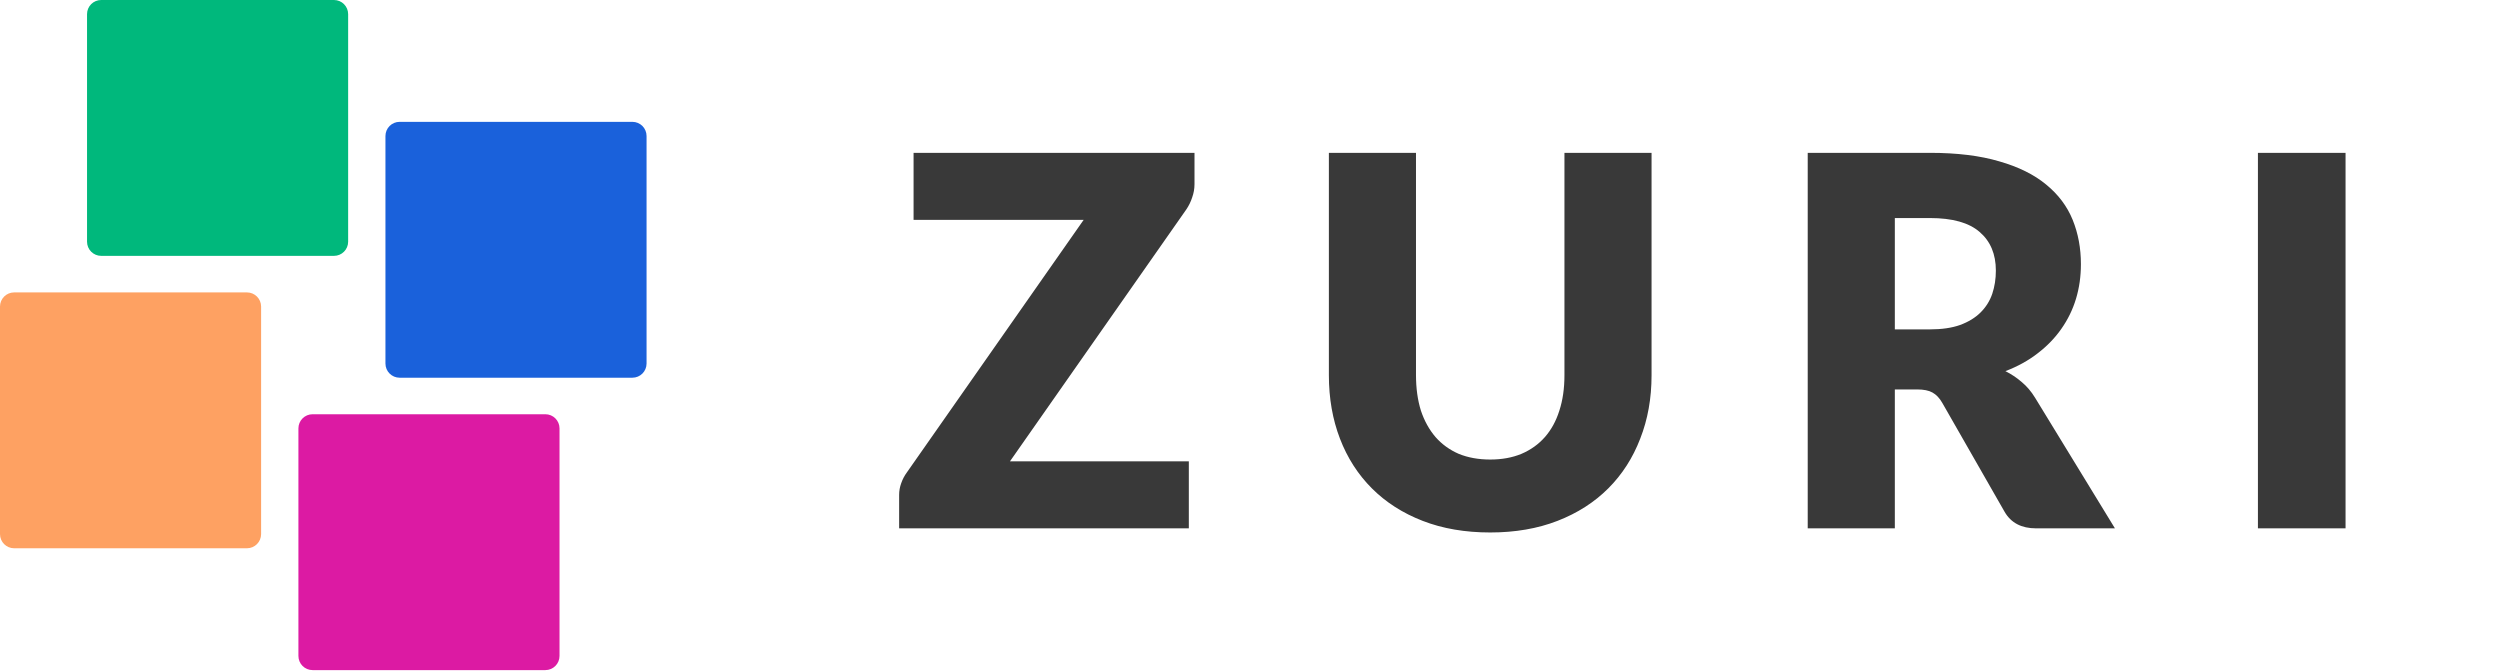
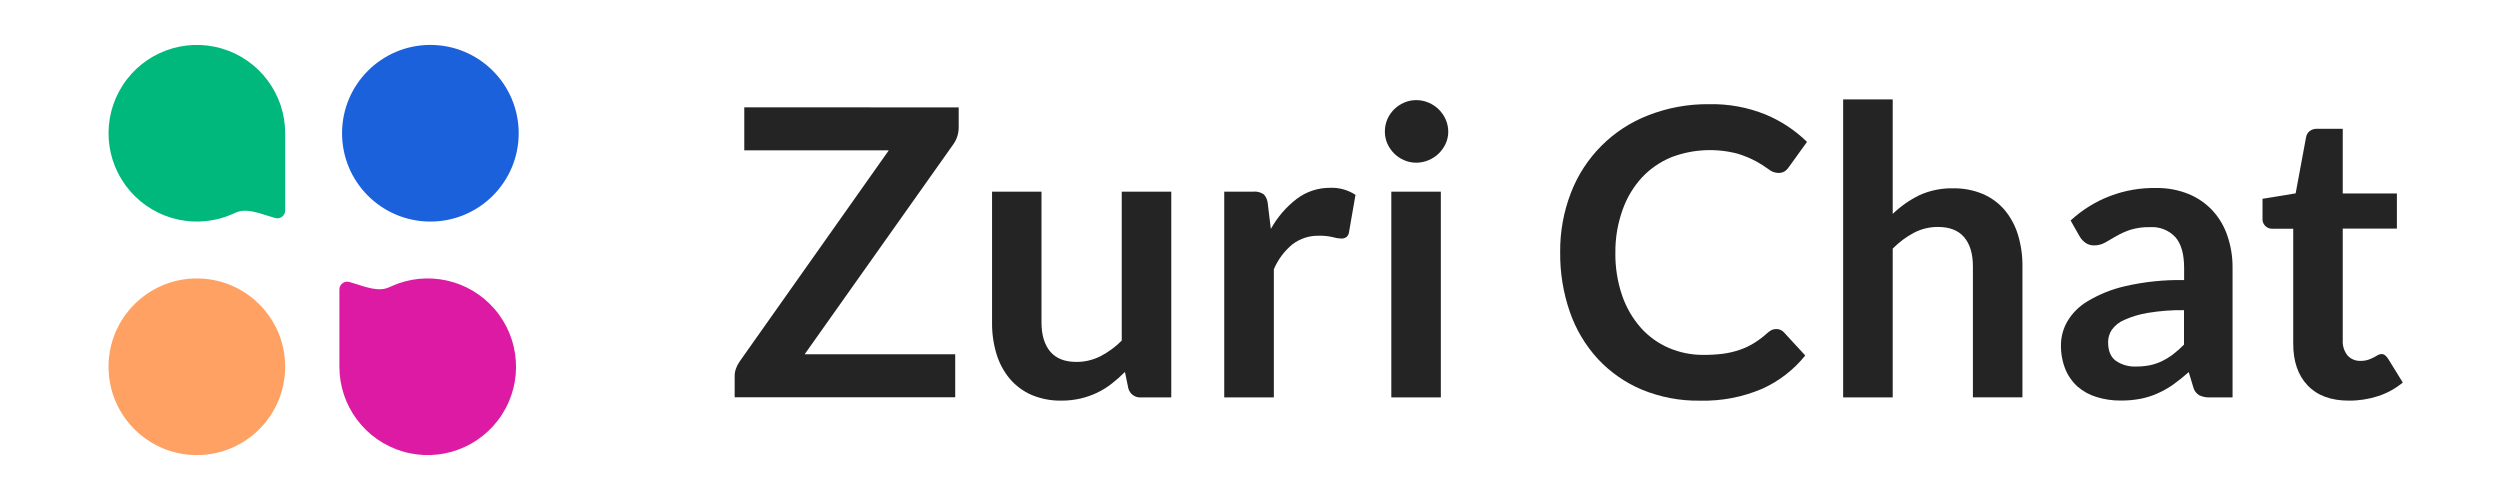
- <svg xmlns="http://www.w3.org/2000/svg" width="194" height="52" viewBox="0 0 194 52" fill="none">
-   <path d="M92.693 11.86V14.3C92.693 14.647 92.633 14.987 92.513 15.32C92.406 15.653 92.253 15.967 92.053 16.26L78.373 35.8H92.253V41H69.773V38.4C69.773 38.093 69.826 37.793 69.933 37.5C70.039 37.193 70.186 36.913 70.373 36.66L84.093 17.06H70.893V11.86H92.693ZM115.641 35.66C116.548 35.66 117.354 35.513 118.061 35.22C118.781 34.913 119.388 34.48 119.881 33.92C120.374 33.36 120.748 32.68 121.001 31.88C121.268 31.067 121.401 30.147 121.401 29.12V11.86H128.161V29.12C128.161 30.907 127.868 32.547 127.281 34.04C126.708 35.533 125.881 36.82 124.801 37.9C123.721 38.98 122.408 39.82 120.861 40.42C119.314 41.02 117.574 41.32 115.641 41.32C113.694 41.32 111.948 41.02 110.401 40.42C108.854 39.82 107.541 38.98 106.461 37.9C105.381 36.82 104.554 35.533 103.981 34.04C103.408 32.547 103.121 30.907 103.121 29.12V11.86H109.881V29.1C109.881 30.127 110.008 31.047 110.261 31.86C110.528 32.66 110.908 33.347 111.401 33.92C111.894 34.48 112.494 34.913 113.201 35.22C113.921 35.513 114.734 35.66 115.641 35.66ZM147.039 30.22V41H140.279V11.86H149.759C151.866 11.86 153.659 12.08 155.139 12.52C156.632 12.947 157.846 13.547 158.779 14.32C159.726 15.093 160.412 16.007 160.839 17.06C161.266 18.113 161.479 19.26 161.479 20.5C161.479 21.447 161.352 22.34 161.099 23.18C160.846 24.02 160.466 24.8 159.959 25.52C159.466 26.227 158.852 26.86 158.119 27.42C157.399 27.98 156.566 28.44 155.619 28.8C156.072 29.027 156.492 29.307 156.879 29.64C157.279 29.973 157.626 30.38 157.919 30.86L164.119 41H157.999C156.866 41 156.052 40.573 155.559 39.72L150.719 31.26C150.506 30.887 150.252 30.62 149.959 30.46C149.679 30.3 149.279 30.22 148.759 30.22H147.039ZM147.039 25.56H149.759C150.679 25.56 151.459 25.447 152.099 25.22C152.752 24.98 153.286 24.653 153.699 24.24C154.112 23.827 154.412 23.347 154.599 22.8C154.786 22.24 154.879 21.64 154.879 21C154.879 19.72 154.459 18.72 153.619 18C152.792 17.28 151.506 16.92 149.759 16.92H147.039V25.56ZM182.015 41H175.215V11.86H182.015V41Z" fill="#393939" />
-   <rect x="6.754" width="20.262" height="19.855" rx="1.099" fill="#00B87C" />
-   <rect y="22.691" width="20.262" height="19.855" rx="1.099" fill="#FEA162" />
-   <rect x="29.911" y="9.455" width="20.262" height="19.855" rx="1.099" fill="#1A61DB" />
-   <rect x="23.157" y="32.145" width="20.262" height="19.855" rx="1.099" fill="#DC1AA3" />
+ <svg xmlns="http://www.w3.org/2000/svg" id="Layer_2" width="200" height="40" data-name="Layer 2" viewBox="0 0 624.93 128">
+   <path d="M65.47,34.11A22.61,22.61,0,1,0,52.16,54.72c1.63-.74,3-1.45,8.42.38.64.21,1.42.43,2.29.7a2,2,0,0,0,2.6-1.91Z" style="fill:#00b87c" />
+   <path d="M79.35,93.89A22.61,22.61,0,1,0,92.66,73.28c-1.64.74-3,1.45-8.43-.38-.63-.21-1.41-.43-2.28-.7a2,2,0,0,0-2.6,1.91Z" style="fill:#dc1aa3" />
+   <circle cx="102.64" cy="34.11" r="22.61" style="fill:#1a61db" />
+   <circle cx="42.86" cy="93.89" r="22.61" style="fill:#fea162" />
+   <path d="M237.89,27.49v5.09a7.48,7.48,0,0,1-1.34,4.31L198.45,90.7H237v11H180.54V96.3a5.31,5.31,0,0,1,.36-2,7.83,7.83,0,0,1,.92-1.77L220,38.48H183v-11Z" style="fill:#242424" />
+   <path d="M259.09,49.06V82.54q0,4.81,2.24,7.47c1.48,1.76,3.72,2.64,6.7,2.64a13.47,13.47,0,0,0,6.16-1.46,21.76,21.76,0,0,0,5.44-4V49.06h12.68v52.68h-7.75a3.13,3.13,0,0,1-3.24-2.31l-.87-4.21a36.4,36.4,0,0,1-3.39,3,19.89,19.89,0,0,1-3.72,2.31,20.61,20.61,0,0,1-4.26,1.49,21.35,21.35,0,0,1-4.91.54,18.8,18.8,0,0,1-7.62-1.46A15.35,15.35,0,0,1,251,97a18,18,0,0,1-3.42-6.34,26.78,26.78,0,0,1-1.15-8.08V49.06Z" style="fill:#242424" />
+   <path d="M305.87,101.74V49.06h7.44a4,4,0,0,1,2.72.72,4.09,4.09,0,0,1,1,2.46l.77,6.37a25,25,0,0,1,6.62-7.7A14,14,0,0,1,333,48.08a11,11,0,0,1,6.47,1.8l-1.65,9.5a2,2,0,0,1-.66,1.31,2.27,2.27,0,0,1-1.39.38,8.69,8.69,0,0,1-2.11-.36,14.05,14.05,0,0,0-3.54-.36,10.74,10.74,0,0,0-6.78,2.19,16.74,16.74,0,0,0-4.77,6.39v32.81Z" style="fill:#242424" />
+   <path d="M363.22,33.71a7.32,7.32,0,0,1-.67,3.08,8.63,8.63,0,0,1-1.77,2.51A8.37,8.37,0,0,1,358.19,41a8,8,0,0,1-3.19.65,7.59,7.59,0,0,1-3.1-.65,8.07,8.07,0,0,1-2.55-1.72,8.49,8.49,0,0,1-1.72-2.51,7.62,7.62,0,0,1-.64-3.08,8.15,8.15,0,0,1,.64-3.19A8.35,8.35,0,0,1,349.35,28a8.07,8.07,0,0,1,2.55-1.72,7.59,7.59,0,0,1,3.1-.65,8,8,0,0,1,3.19.65A8.37,8.37,0,0,1,360.78,28a8.48,8.48,0,0,1,1.77,2.56A7.83,7.83,0,0,1,363.22,33.71Zm-1.9,15.35v52.68H348.64V49.06Z" style="fill:#242424" />
+   <path d="M447.22,84.23a2.6,2.6,0,0,1,1.95.87L454.61,91a29.82,29.82,0,0,1-11.12,8.57,38.18,38.18,0,0,1-15.84,3,37.46,37.46,0,0,1-14.86-2.82,32.74,32.74,0,0,1-11.27-7.86,34.29,34.29,0,0,1-7.16-12,45.13,45.13,0,0,1-2.49-15.25,41,41,0,0,1,2.77-15.33,34.59,34.59,0,0,1,19.84-19.82A41.56,41.56,0,0,1,430,26.67a36.44,36.44,0,0,1,14.46,2.65,33.72,33.72,0,0,1,10.6,7l-4.62,6.41a4.3,4.3,0,0,1-1,1.08,3,3,0,0,1-1.77.46,4,4,0,0,1-2.42-.92,28.91,28.91,0,0,0-3.13-2,25.89,25.89,0,0,0-4.8-2,27.82,27.82,0,0,0-17,.9,21.56,21.56,0,0,0-7.54,5.21,23.89,23.89,0,0,0-4.93,8.25A31.65,31.65,0,0,0,406,64.62a32.55,32.55,0,0,0,1.77,11.14,24.42,24.42,0,0,0,4.8,8.21,20.43,20.43,0,0,0,7.14,5.11,22,22,0,0,0,8.83,1.77,39.61,39.61,0,0,0,5.11-.3,22.58,22.58,0,0,0,4.21-1,18.64,18.64,0,0,0,3.64-1.72,23,23,0,0,0,3.42-2.59,5,5,0,0,1,1.07-.75A2.72,2.72,0,0,1,447.22,84.23Z" style="fill:#242424" />
+   <path d="M464.31,101.74V25.44H477V54.76A27.15,27.15,0,0,1,483.77,50a19.78,19.78,0,0,1,8.68-1.79,19,19,0,0,1,7.65,1.46,15.25,15.25,0,0,1,5.57,4.11,18.05,18.05,0,0,1,3.39,6.31,26.9,26.9,0,0,1,1.15,8.09v33.53H497.53V68.21q0-4.83-2.23-7.47t-6.7-2.64a13.21,13.21,0,0,0-6.16,1.48A22.46,22.46,0,0,0,477,63.64v38.1Z" style="fill:#242424" />
+   <path d="M564,101.74h-5.7a6.09,6.09,0,0,1-2.82-.54A3.45,3.45,0,0,1,553.91,99l-1.13-3.75a45,45,0,0,1-3.93,3.16,23.72,23.72,0,0,1-4,2.28,20.18,20.18,0,0,1-4.36,1.39,26.12,26.12,0,0,1-5.14.46,20.2,20.2,0,0,1-6.16-.9A13.15,13.15,0,0,1,524.36,99a12.22,12.22,0,0,1-3.16-4.48,16,16,0,0,1-1.13-6.23,12.28,12.28,0,0,1,1.57-5.9,14.7,14.7,0,0,1,5.21-5.25,33,33,0,0,1,9.7-3.89,62,62,0,0,1,15.05-1.55v-3.1q0-5.34-2.24-7.89a8.12,8.12,0,0,0-6.49-2.56,16,16,0,0,0-5.14.71,20.06,20.06,0,0,0-3.56,1.62c-1,.6-1.95,1.14-2.8,1.62a5.7,5.7,0,0,1-2.83.72,3.61,3.61,0,0,1-2.2-.67,5.08,5.08,0,0,1-1.49-1.64l-2.31-4.06a31.34,31.34,0,0,1,21.92-8.32,21.16,21.16,0,0,1,8.24,1.52,17.46,17.46,0,0,1,6.14,4.21,18.07,18.07,0,0,1,3.82,6.44A24.61,24.61,0,0,1,564,68.47Zm-24.64-7.91a17.42,17.42,0,0,0,3.59-.35A14.08,14.08,0,0,0,546,92.42a17.51,17.51,0,0,0,2.82-1.75,26.08,26.08,0,0,0,2.75-2.45V79.4a52,52,0,0,0-9.27.7,24.34,24.34,0,0,0-6,1.79,7.58,7.58,0,0,0-3.21,2.53,5.68,5.68,0,0,0-.95,3.15q0,3.38,2,4.81A8.46,8.46,0,0,0,539.33,93.83Z" style="fill:#242424" />
+   <path d="M593.75,102.56q-6.82,0-10.52-3.88T579.53,88V58.56h-5.34a2.44,2.44,0,0,1-2.52-2.67v-5l8.48-1.39,2.67-14.38a2.51,2.51,0,0,1,.95-1.59,3,3,0,0,1,1.87-.56h6.57V49.52h13.86v9H592.21V87.11A5.62,5.62,0,0,0,593.44,91a4.21,4.21,0,0,0,3.29,1.38,5.93,5.93,0,0,0,2-.28,10.2,10.2,0,0,0,1.38-.59c.4-.21.75-.4,1.06-.59a1.7,1.7,0,0,1,.92-.28,1.42,1.42,0,0,1,.92.28,4.14,4.14,0,0,1,.77.85l3.8,6.16a19.2,19.2,0,0,1-6.36,3.49A23.66,23.66,0,0,1,593.75,102.56Z" style="fill:#242424" />
</svg>
